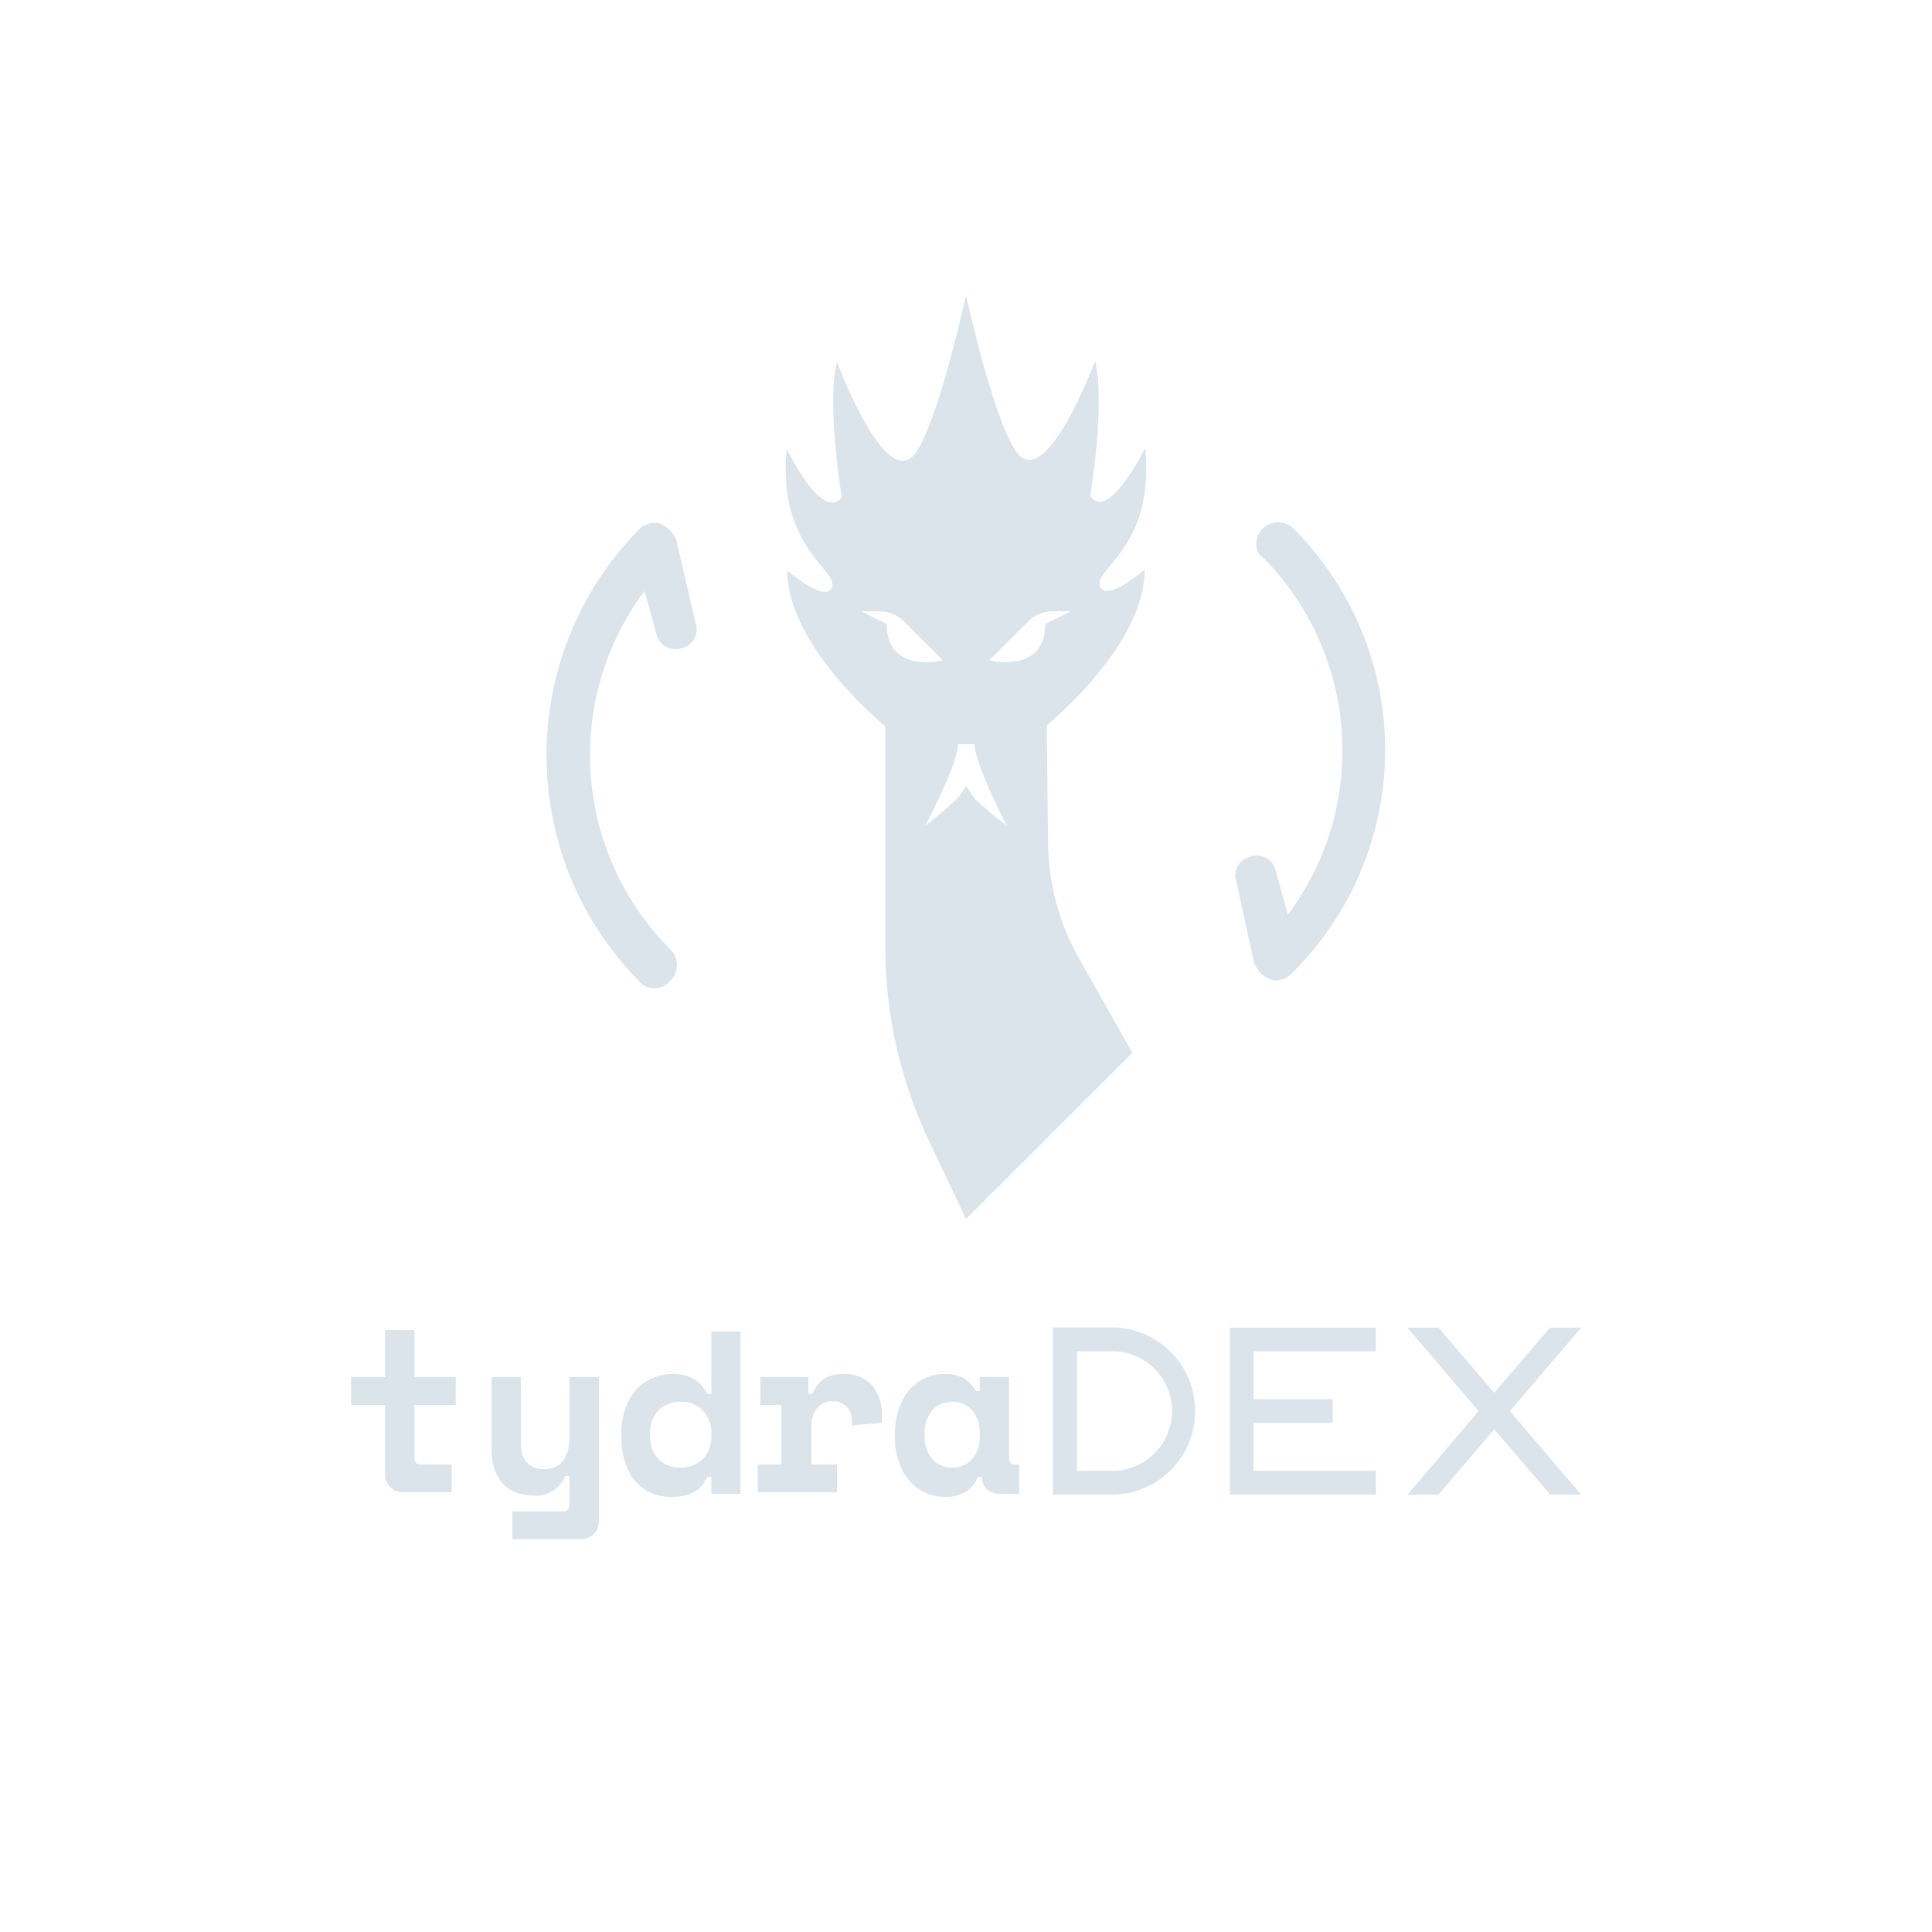
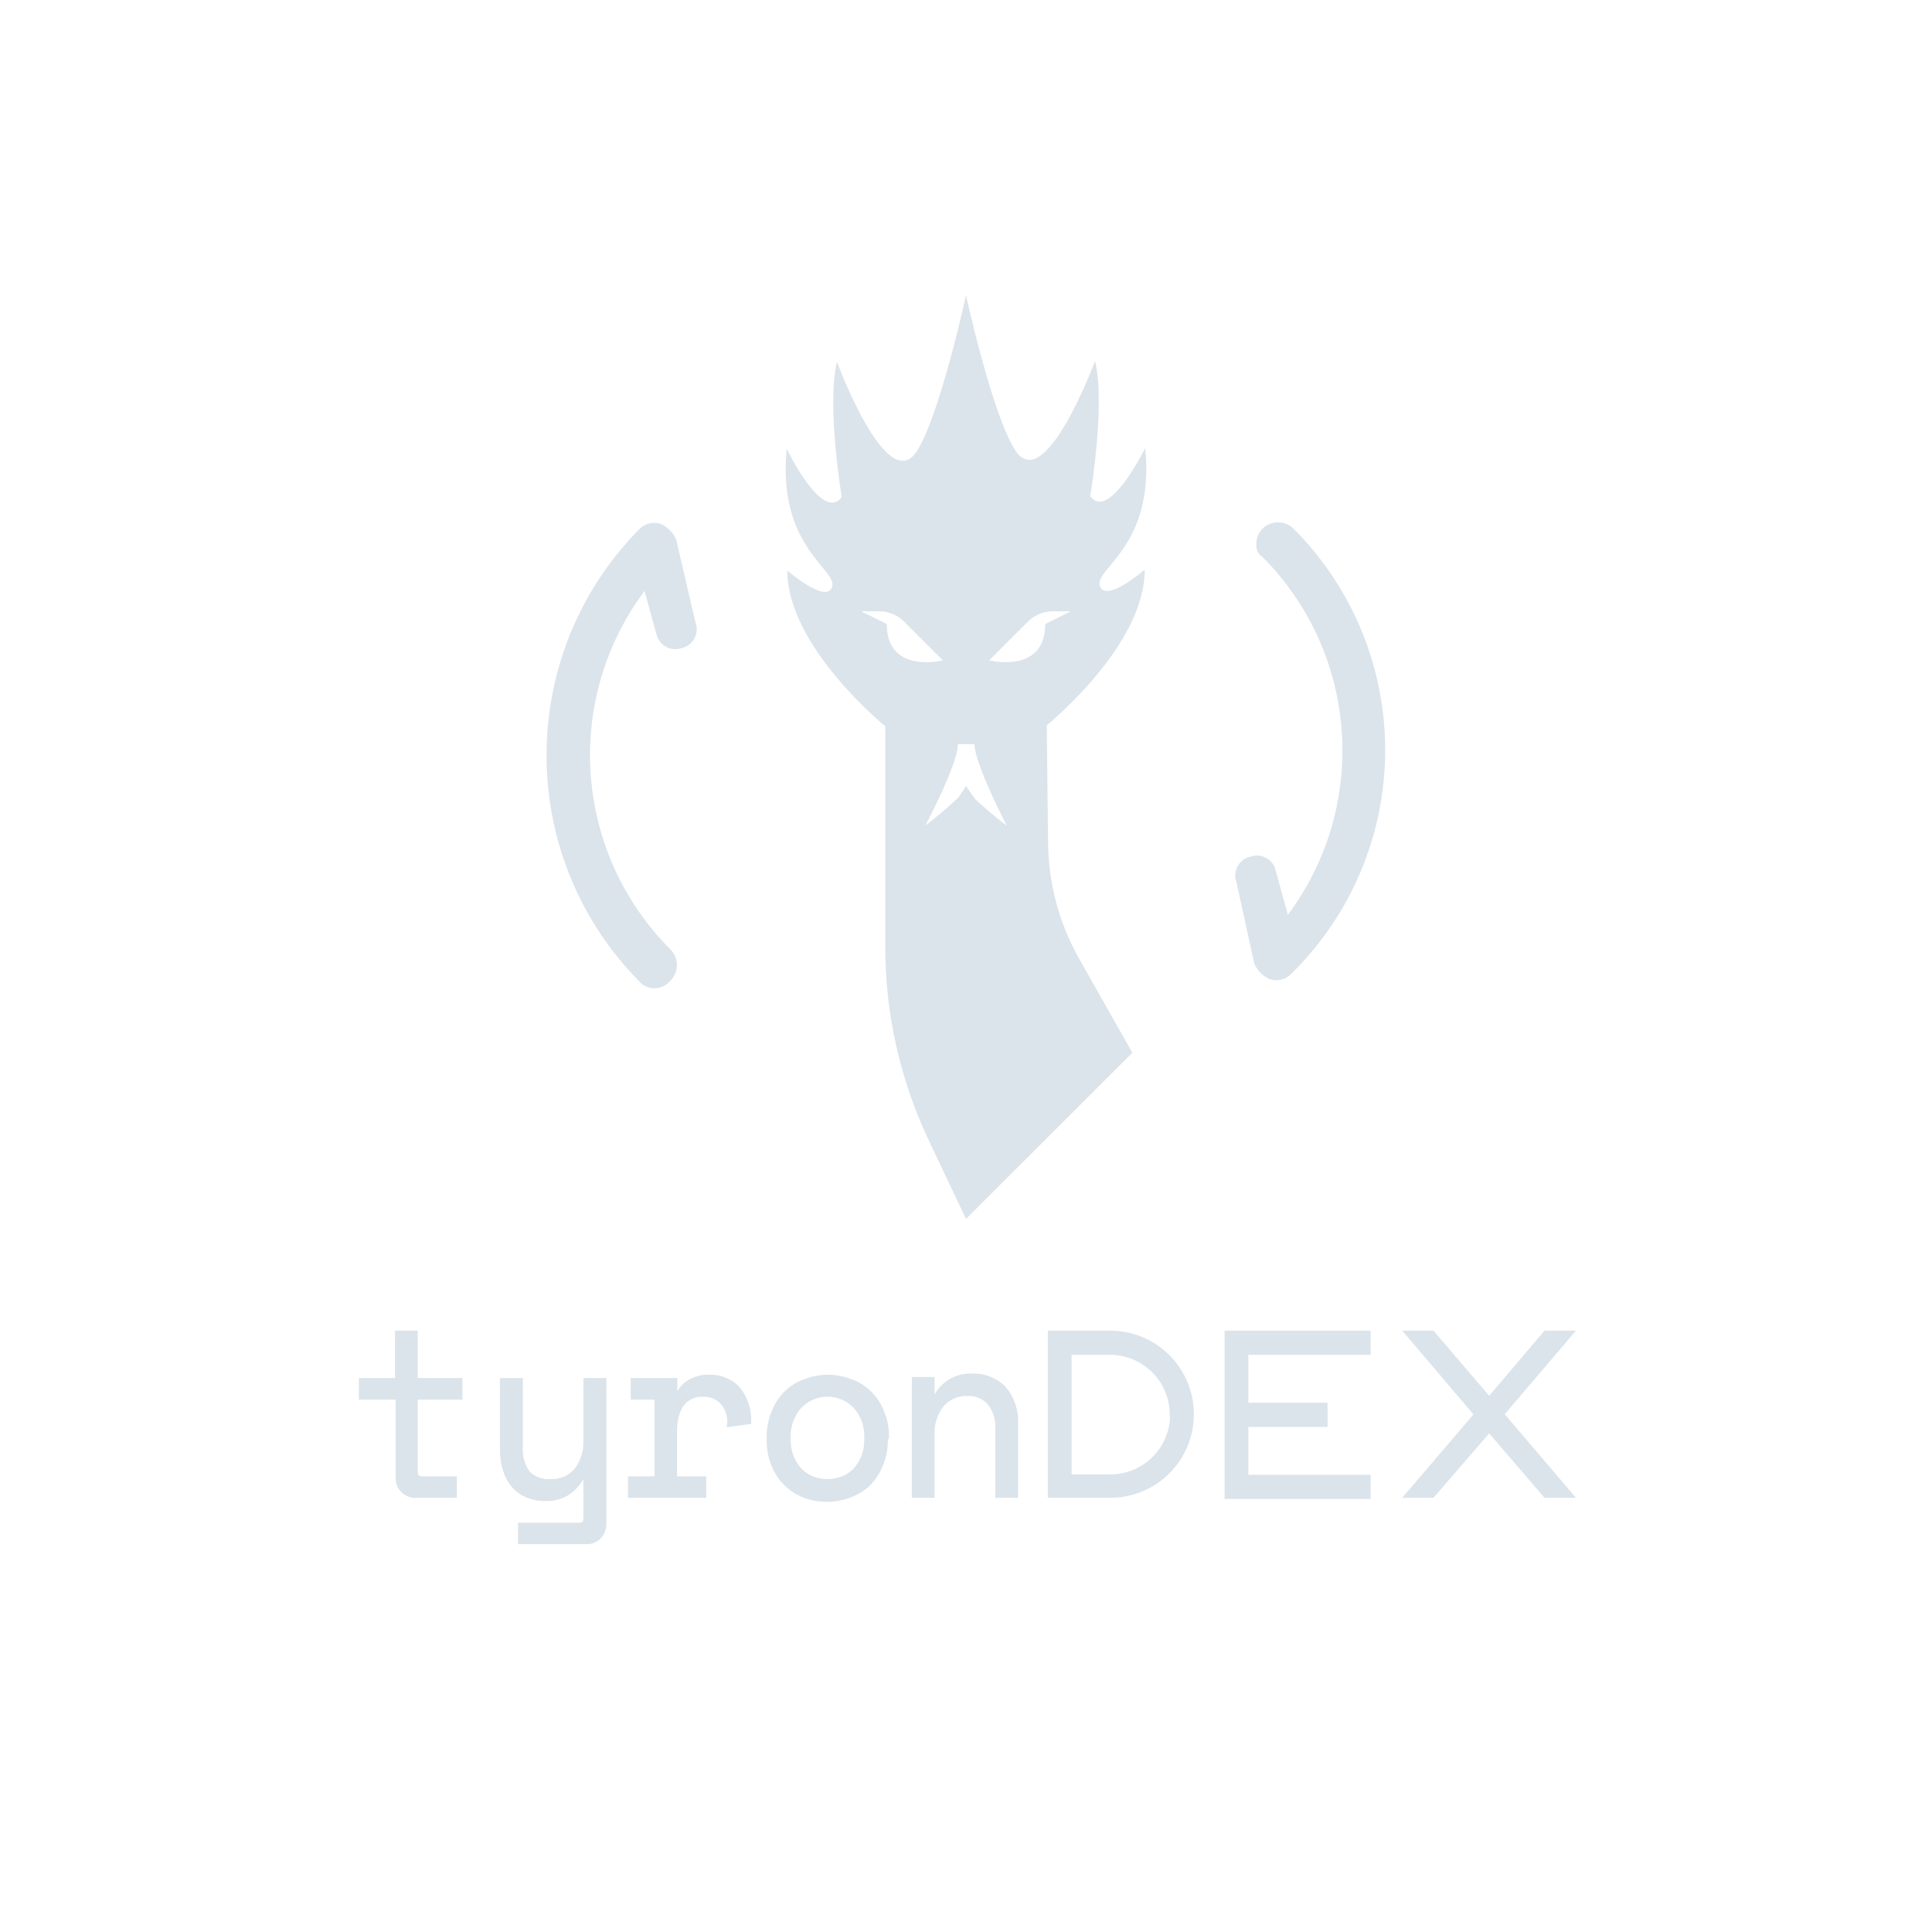
<svg xmlns="http://www.w3.org/2000/svg" id="Capa_2" data-name="Capa 2" viewBox="0 0 100 100">
  <defs>
-     <style>.cls-1{fill:#dbe4eb;}</style>
+     <style>.cls-1,.cls-2{fill:#dbe4eb;}.cls-2{stroke:#dbe4eb;stroke-miterlimit:10;stroke-width:0.25px;}</style>
  </defs>
  <path class="cls-1" d="M59.25,29.48s-2,1.75-2.32.85,2.85-2,2.35-7.15c0,0-1.89,3.85-2.85,2.5,0,0,.8-4.75.25-7,0,0-2.61,7.06-4.15,4.6-1.19-1.88-2.53-8-2.53-8s-1.34,6.17-2.53,8.05c-1.54,2.46-4.15-4.6-4.15-4.6-.55,2.25.25,7,.25,7-1,1.35-2.85-2.5-2.85-2.5-.5,5.1,2.65,6.25,2.35,7.15s-2.32-.85-2.32-.85c0,3.95,5.07,8.06,5.07,8.06V49a23.43,23.43,0,0,0,2.24,10L50,63.09l8.61-8.6-2.76-4.88a12.4,12.4,0,0,1-1.6-5.91l-.07-6.16S59.27,33.43,59.25,29.48ZM45.9,32.3l-1.33-.66h.94a1.82,1.82,0,0,1,1.29.54l2,2S45.9,34.91,45.9,32.3Zm4.54,9a4.65,4.65,0,0,1-.43-.62c-.14.22-.33.5-.43.62a22,22,0,0,1-1.69,1.44s1.69-3.18,1.69-4.22h.86c0,1,1.67,4.22,1.67,4.22A20.78,20.78,0,0,1,50.44,41.33Zm3.66-9c0,2.61-2.9,1.88-2.9,1.88l2-2a1.82,1.82,0,0,1,1.29-.54h.94Z" />
  <path class="cls-1" d="M64.72,44.34A1,1,0,0,0,64,45.67l.92,4.2a1.55,1.55,0,0,0,.82.82,1.08,1.08,0,0,0,1.12-.31,16.22,16.22,0,0,0,.11-23,1.15,1.15,0,0,0-1.64,0c-.41.41-.41,1.23,0,1.43a14.21,14.21,0,0,1,1.33,18.54l-.62-2.25A1,1,0,0,0,64.72,44.34Z" />
  <path class="cls-1" d="M35.23,33.56A1,1,0,0,0,36,32.23l-1-4.3a1.55,1.55,0,0,0-.82-.82,1.08,1.08,0,0,0-1.12.31,16.67,16.67,0,0,0,0,23.35,1.06,1.06,0,0,0,1.63,0,1.14,1.14,0,0,0,0-1.64,14.22,14.22,0,0,1-1.33-18.54l.62,2.25A1,1,0,0,0,35.23,33.56Z" />
-   <path class="cls-1" d="M21.45,68.84H19.93v2.44H18.17v1.44h1.76V76.3a.92.92,0,0,0,.26.67.89.89,0,0,0,.67.27h2.52V75.8H21.77c-.22,0-.32-.12-.32-.36V72.72h2.14V71.28H21.45Z" />
-   <path class="cls-1" d="M29.47,74.4a2,2,0,0,1-.31,1.2,1.18,1.18,0,0,1-1,.44,1.1,1.1,0,0,1-.9-.36,1.46,1.46,0,0,1-.3-1V71.28H25.44V75a3.4,3.4,0,0,0,.16,1.07,2.14,2.14,0,0,0,.45.75,1.9,1.9,0,0,0,.68.44,2.21,2.21,0,0,0,.82.14,1.63,1.63,0,0,0,1.71-1h.21v1.47c0,.24-.1.36-.32.36H26.52v1.44h3.54a.89.89,0,0,0,.67-.27A.92.92,0,0,0,31,78.7V71.28H29.47Z" />
-   <path class="cls-1" d="M36.82,72.15H36.6a1.82,1.82,0,0,0-.66-.76,2.09,2.09,0,0,0-1.14-.27,2.51,2.51,0,0,0-1,.2,2.54,2.54,0,0,0-.86.59,2.85,2.85,0,0,0-.57,1,3.62,3.62,0,0,0-.21,1.28v.22a3.64,3.64,0,0,0,.2,1.29,2.66,2.66,0,0,0,.55,1,2.33,2.33,0,0,0,.83.59,2.61,2.61,0,0,0,1,.19,3.1,3.1,0,0,0,.74-.08,2,2,0,0,0,.53-.23,1.15,1.15,0,0,0,.36-.33,1.9,1.9,0,0,0,.23-.39h.22v.87h1.51v-8.4H36.82Zm0,2.18a1.62,1.62,0,0,1-.44,1.18,1.52,1.52,0,0,1-1.15.45,1.54,1.54,0,0,1-1.14-.43,1.64,1.64,0,0,1-.44-1.2v-.14a1.64,1.64,0,0,1,.44-1.2,1.54,1.54,0,0,1,1.14-.43,1.52,1.52,0,0,1,1.15.45,1.62,1.62,0,0,1,.44,1.18Z" />
-   <path class="cls-1" d="M43.63,71.12a1.69,1.69,0,0,0-1,.27,1.42,1.42,0,0,0-.57.76h-.22v-.87H39.36v1.44h1.08V75.8H39.22v1.44h4.1V75.8H42V73.88a1.53,1.53,0,0,1,.29-1,1,1,0,0,1,.79-.35.94.94,0,0,1,.76.3,1.13,1.13,0,0,1,.25.78v.17l1.56-.14v-.27a2.38,2.38,0,0,0-.54-1.7A1.89,1.89,0,0,0,43.63,71.12Z" />
-   <path class="cls-1" d="M52.23,75.44V71.28H50.71V72H50.5a1.55,1.55,0,0,0-.62-.67,2.16,2.16,0,0,0-1-.21,2.38,2.38,0,0,0-1,.21,2.59,2.59,0,0,0-.81.6,3.21,3.21,0,0,0-.55,1,3.89,3.89,0,0,0-.2,1.27v.2a3.66,3.66,0,0,0,.21,1.28,2.85,2.85,0,0,0,.57,1,2.55,2.55,0,0,0,.83.6,2.51,2.51,0,0,0,1,.2,2,2,0,0,0,1-.23,1.56,1.56,0,0,0,.68-.8h.21a.83.83,0,0,0,.26.63.93.93,0,0,0,.67.24h1V75.8h-.23C52.33,75.8,52.23,75.68,52.23,75.44Zm-1.52-1.11a1.75,1.75,0,0,1-.39,1.2,1.37,1.37,0,0,1-1.06.43,1.34,1.34,0,0,1-1-.43,1.71,1.71,0,0,1-.4-1.2v-.14a1.71,1.71,0,0,1,.4-1.2,1.34,1.34,0,0,1,1-.43,1.37,1.37,0,0,1,1.06.43,1.75,1.75,0,0,1,.39,1.2Z" />
-   <path class="cls-1" d="M57.74,68.71H54.5v8.65h3.24a4.33,4.33,0,0,0,0-8.65Zm0,7.42h-2V69.94h2a3.1,3.1,0,0,1,0,6.19Z" />
-   <polygon class="cls-1" points="63.66 77.36 71.22 77.36 71.22 76.13 64.88 76.13 64.88 73.65 68.98 73.65 68.98 72.42 64.88 72.42 64.88 69.94 71.22 69.94 71.22 68.72 63.66 68.72 63.66 77.36" />
-   <polygon class="cls-1" points="81.84 68.72 80.23 68.72 77.34 72.09 74.46 68.72 72.85 68.72 76.53 73.04 72.85 77.36 74.46 77.36 77.34 73.98 80.23 77.36 81.84 77.36 78.15 73.04 81.84 68.72" />
+   <path class="cls-2" d="M18.7,71.45h1.87V69h.93v2.45h2.31v.87H21.5v3.86q0,.36.33.36h1.69v.86h-2a.86.86,0,0,1-.66-.26.9.9,0,0,1-.26-.67V72.32H18.7Z" />
+   <path class="cls-2" d="M30.32,76.32h-.14a2.38,2.38,0,0,1-.76.92,2,2,0,0,1-1.18.33,2.45,2.45,0,0,1-.91-.16,1.85,1.85,0,0,1-.71-.49,2.14,2.14,0,0,1-.45-.8A3.43,3.43,0,0,1,26,75V71.45h.94v3.43a2.06,2.06,0,0,0,.38,1.37,1.5,1.5,0,0,0,1.18.43,1.65,1.65,0,0,0,1.34-.58,2.35,2.35,0,0,0,.48-1.55v-3.1h.94v7.42a.94.94,0,0,1-.26.67.86.86,0,0,1-.66.26h-3.4v-.86H30c.22,0,.32-.12.32-.36Z" />
+   <path class="cls-2" d="M32.77,71.45h2.16v.79h.15a1.51,1.51,0,0,1,.64-.72,1.9,1.9,0,0,1,1-.24,1.93,1.93,0,0,1,1.46.59,2.57,2.57,0,0,1,.58,1.72l-1,.14a1.53,1.53,0,0,0-.4-1.19,1.34,1.34,0,0,0-1-.37,1.29,1.29,0,0,0-.64.15,1.2,1.2,0,0,0-.45.39,1.66,1.66,0,0,0-.26.59,2.73,2.73,0,0,0-.09.72v2.52h1.51v.86H32.63v-.86H34V72.32H32.77Z" />
+   <path class="cls-2" d="M45.83,74.5a3.16,3.16,0,0,1-.25,1.31,2.86,2.86,0,0,1-.65,1,2.79,2.79,0,0,1-1,.6,3.32,3.32,0,0,1-2.27,0,2.79,2.79,0,0,1-1.6-1.56,3.16,3.16,0,0,1-.25-1.31v-.14a3.19,3.19,0,0,1,.25-1.31,2.74,2.74,0,0,1,.66-1,2.56,2.56,0,0,1,1-.6,3.15,3.15,0,0,1,2.26,0,2.56,2.56,0,0,1,1,.6,2.74,2.74,0,0,1,.66,1,3.19,3.19,0,0,1,.25,1.31Zm-3,2.18a2.11,2.11,0,0,0,.8-.15,1.85,1.85,0,0,0,.64-.43,2.23,2.23,0,0,0,.43-.69,2.38,2.38,0,0,0,.16-.91v-.14a2.35,2.35,0,0,0-.16-.89,2.23,2.23,0,0,0-.43-.69,2,2,0,0,0-.65-.45,2,2,0,0,0-1.58,0,2,2,0,0,0-.65.45,2.23,2.23,0,0,0-.43.69,2.35,2.35,0,0,0-.16.89v.14a2.38,2.38,0,0,0,.16.91,2.23,2.23,0,0,0,.43.69,1.85,1.85,0,0,0,.64.43A2.11,2.11,0,0,0,42.84,76.68Z" />
+   <path class="cls-2" d="M48.25,77.4h-.93v-6h.93v1h.15a2,2,0,0,1,1.92-1.18,2.17,2.17,0,0,1,1.64.65,2.67,2.67,0,0,1,.61,1.92V77.4h-.93V74a2,2,0,0,0-.42-1.4,1.46,1.46,0,0,0-1.14-.47,1.67,1.67,0,0,0-1.34.58,2.33,2.33,0,0,0-.49,1.56Z" />
+   <path class="cls-2" d="M61.67,73.21a4.2,4.2,0,0,1-4.2,4.19H54.36V69h3.11A4.2,4.2,0,0,1,61.67,73.21Zm-1,0A3.22,3.22,0,0,0,57.47,70H55.34v6.44h2.13A3.22,3.22,0,0,0,60.69,73.21Z" />
+   <path class="cls-2" d="M64.49,70v2.73h4.1v1h-4.1v2.73h6.33v1H63.51V69h7.31v1Z" />
+   <path class="cls-2" d="M80,77.4,77.08,74,74.14,77.4H72.85l3.58-4.19L72.85,69h1.29l2.94,3.44L80,69H81.3l-3.58,4.2L81.3,77.4Z" />
</svg>
